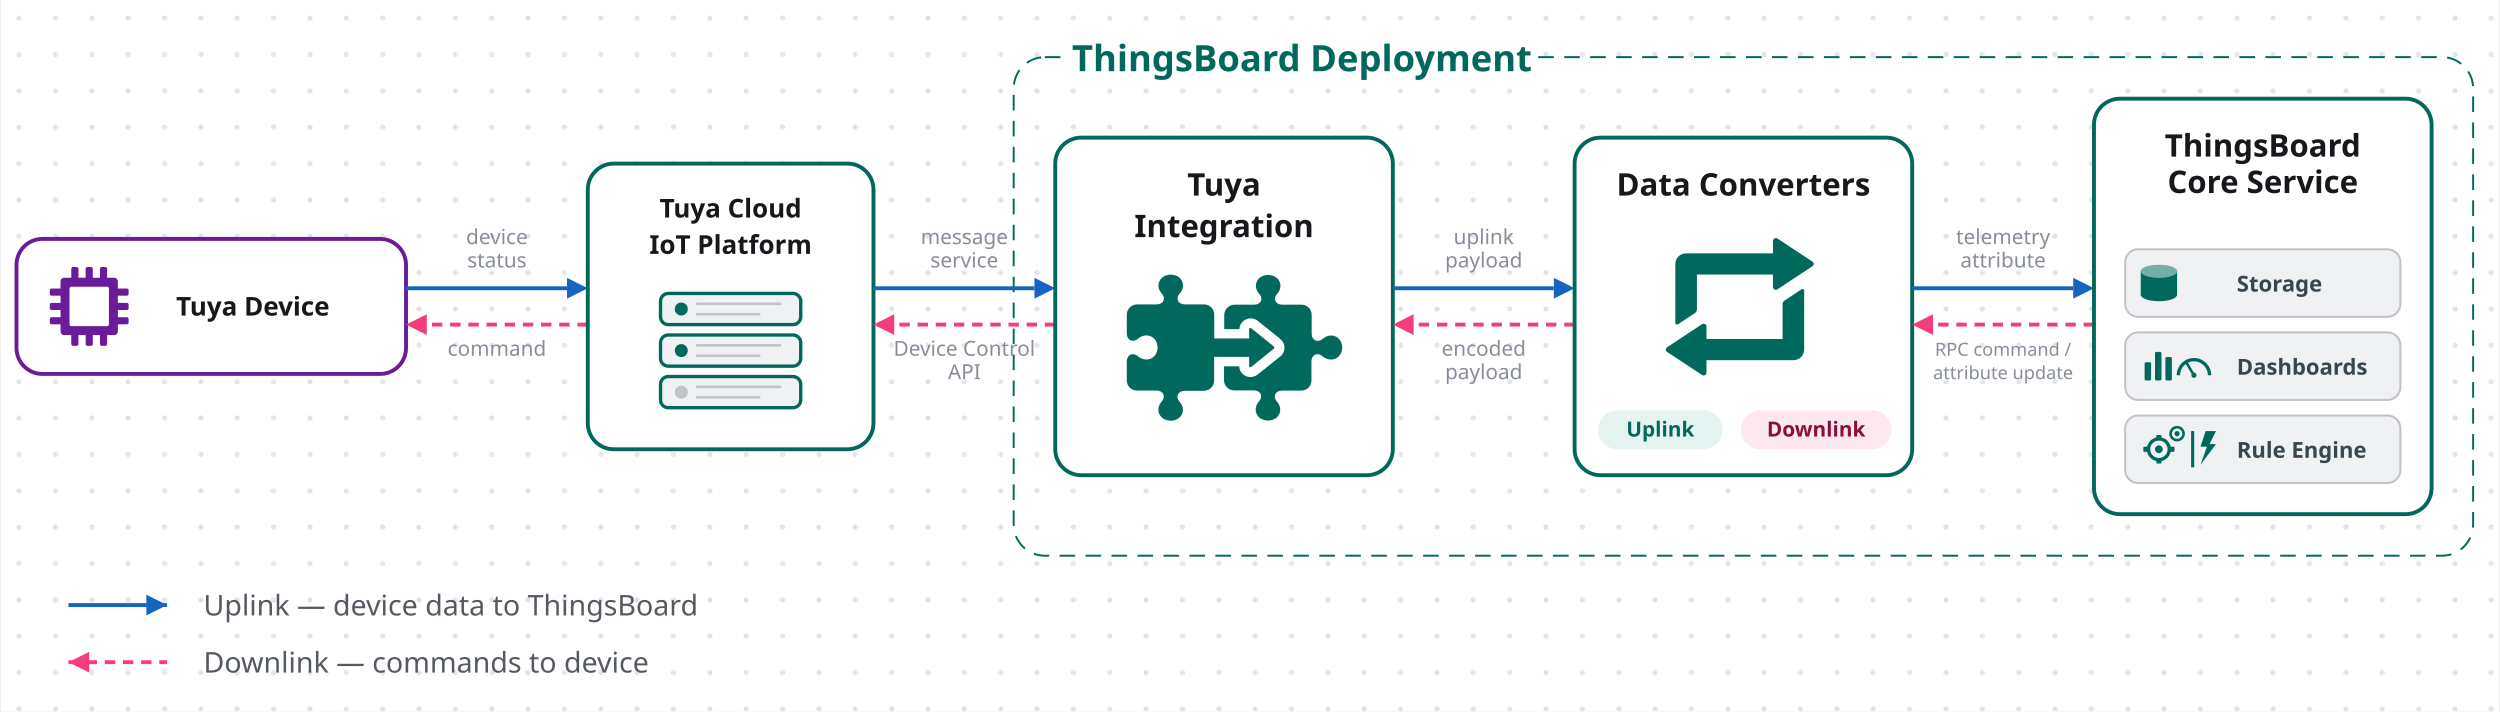
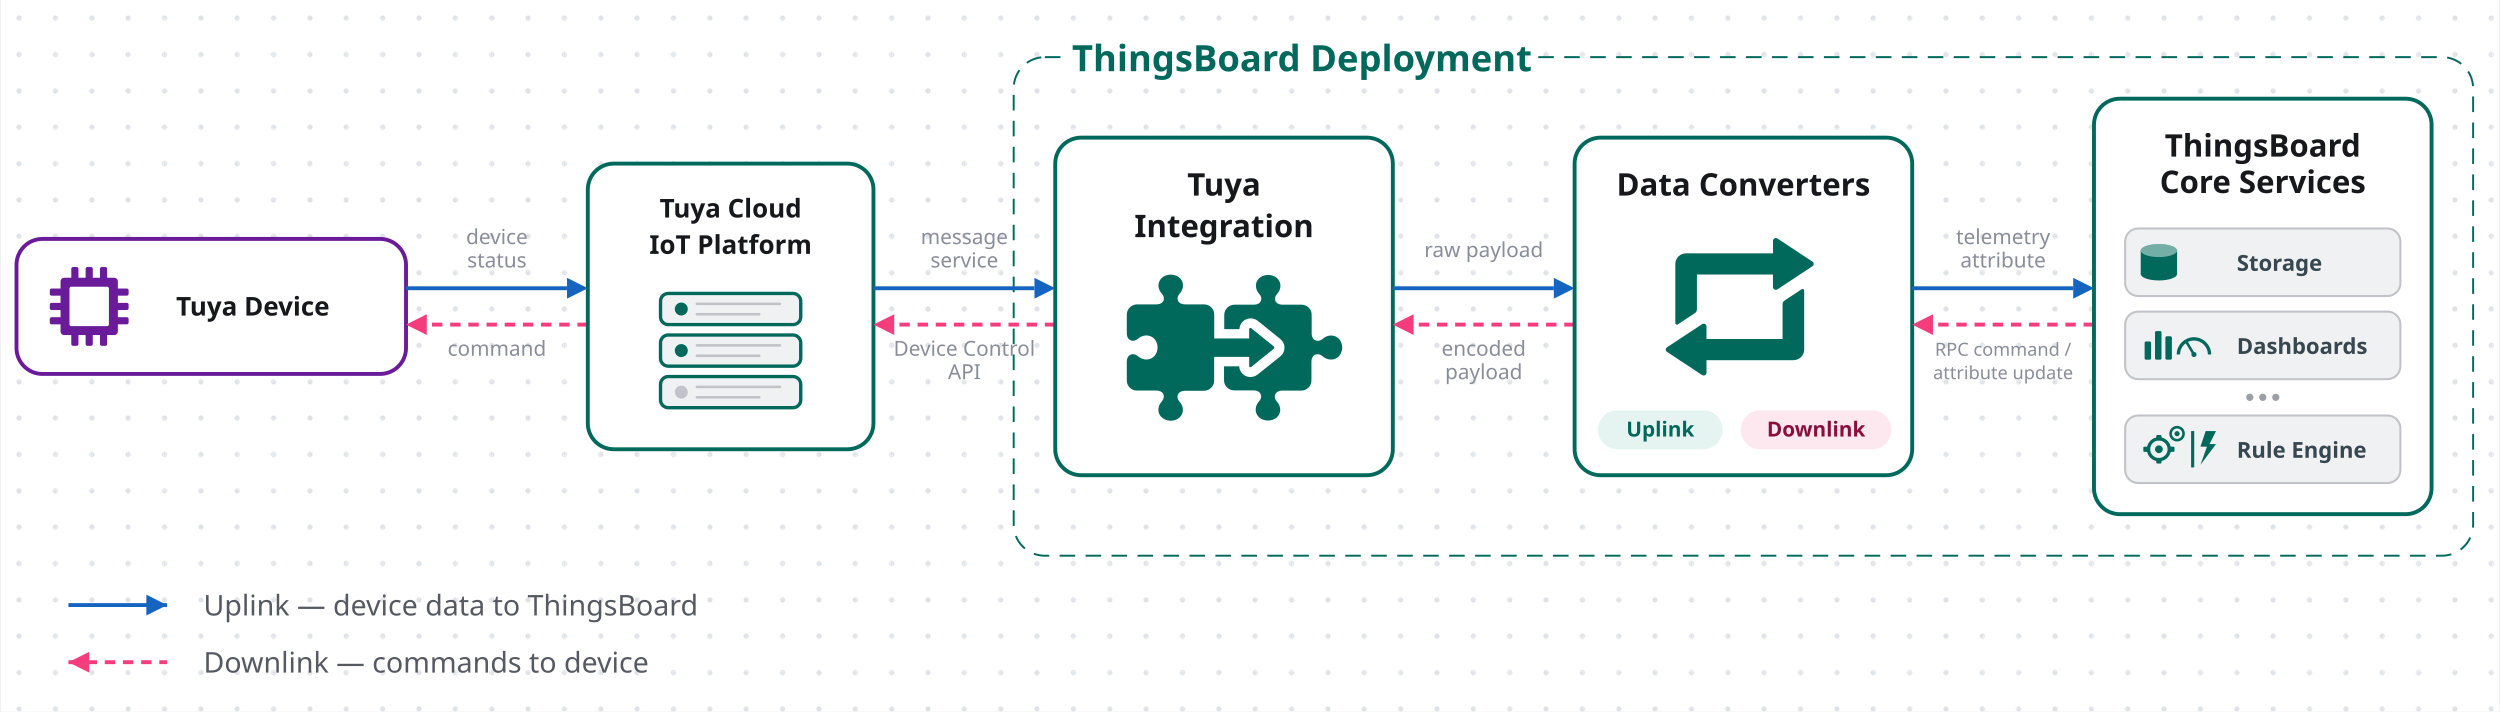
<svg xmlns="http://www.w3.org/2000/svg" width="1430" height="407" viewBox="0 0 962 274">
  <defs>
    <pattern id="dots" x="0" y="0" width="14" height="14" patternUnits="userSpaceOnUse">
      <circle cx="7" cy="7" r="1" fill="#dde0e4" />
    </pattern>
    <clipPath id="clip0">
      <path fill="#fff" d="M0 0h962v274H0z" />
    </clipPath>
  </defs>
  <g clip-path="url(#clip0)">
    <path fill="#fff" d="M0 0h962v274H0z" />
    <rect width="962" height="274" fill="url(#dots)" />
    <g transform="translate(0,33)">
      <rect x="390" y="-11" width="562" height="192" rx="12" fill="none" stroke="#00695c" stroke-width="0.75" stroke-dasharray="6,4" />
      <rect x="410" y="-18" width="178" height="14" fill="#fff" />
      <text x="501" y="-11" text-anchor="middle" font-family="system-ui,sans-serif" font-size="14" fill="#00695c" font-weight="600" dominant-baseline="central" textLength="174" lengthAdjust="spacing">ThingsBoard Deployment</text>
      <rect x="6" y="59" width="150" height="52" rx="10" fill="#fff" stroke="#6a1b9a" stroke-width="1.5" />
      <g transform="translate(13.3,64.3) scale(0.69)" fill="#6a1b9a">
        <rect x="14" y="14" width="32" height="32" rx="2" fill="#6a1b9a" />
        <rect x="19" y="19" width="22" height="22" rx="1" fill="#fff" />
        <rect x="20" y="8" width="4" height="7" rx="1" />
        <rect x="28" y="8" width="4" height="7" rx="1" />
        <rect x="36" y="8" width="4" height="7" rx="1" />
        <rect x="20" y="45" width="4" height="7" rx="1" />
        <rect x="28" y="45" width="4" height="7" rx="1" />
        <rect x="36" y="45" width="4" height="7" rx="1" />
        <rect x="8" y="20" width="7" height="4" rx="1" />
        <rect x="8" y="28" width="7" height="4" rx="1" />
        <rect x="8" y="36" width="7" height="4" rx="1" />
        <rect x="45" y="20" width="7" height="4" rx="1" />
        <rect x="45" y="28" width="7" height="4" rx="1" />
        <rect x="45" y="36" width="7" height="4" rx="1" />
      </g>
      <text x="97" y="85" text-anchor="middle" font-family="system-ui,sans-serif" font-size="10" fill="#17181c" font-weight="600" dominant-baseline="middle">Tuya Device</text>
      <line x1="156" y1="78" x2="218" y2="78" stroke="#1565c0" stroke-width="1.5" />
      <polygon points="218,74 226,78 218,82" fill="#1565c0" />
      <text x="191" y="61" text-anchor="middle" font-family="system-ui,sans-serif" font-size="8" fill="#888d99">device</text>
      <text x="191" y="70" text-anchor="middle" font-family="system-ui,sans-serif" font-size="8" fill="#888d99">status</text>
      <line x1="226" y1="92" x2="164" y2="92" stroke="#f53d7d" stroke-width="1.5" stroke-dasharray="4,3" />
      <polygon points="164,88 156,92 164,96" fill="#f53d7d" />
      <text x="191" y="104" text-anchor="middle" font-family="system-ui,sans-serif" font-size="8" fill="#888d99">command</text>
      <rect x="226" y="30" width="110" height="110" rx="10" fill="#fff" stroke="#00695c" stroke-width="1.5" />
      <text x="281" y="43" text-anchor="middle" font-family="system-ui,sans-serif" font-size="10" fill="#17181c" font-weight="600" dominant-baseline="hanging">Tuya Cloud</text>
      <text x="281" y="57" text-anchor="middle" font-family="system-ui,sans-serif" font-size="10" fill="#17181c" font-weight="600" dominant-baseline="hanging">IoT Platform</text>
      <g fill="none" stroke="#00695c" stroke-width="1.3" stroke-linecap="round">
        <rect x="254" y="80" width="54" height="12" rx="3" fill="#f0f1f3" stroke="#00695c" />
        <circle cx="262" cy="86" r="2.5" fill="#00695c" stroke="none" />
        <line x1="268" y1="84" x2="300" y2="84" stroke="#c1c3c8" stroke-width="1" />
        <line x1="268" y1="88" x2="292" y2="88" stroke="#c1c3c8" stroke-width="1" />
        <rect x="254" y="96" width="54" height="12" rx="3" fill="#f0f1f3" stroke="#00695c" />
        <circle cx="262" cy="102" r="2.5" fill="#00695c" stroke="none" />
        <line x1="268" y1="100" x2="300" y2="100" stroke="#c1c3c8" stroke-width="1" />
        <line x1="268" y1="104" x2="292" y2="104" stroke="#c1c3c8" stroke-width="1" />
        <rect x="254" y="112" width="54" height="12" rx="3" fill="#f0f1f3" stroke="#00695c" />
        <circle cx="262" cy="118" r="2.5" fill="#c1c3c8" stroke="none" />
        <line x1="268" y1="116" x2="300" y2="116" stroke="#c1c3c8" stroke-width="1" />
        <line x1="268" y1="120" x2="292" y2="120" stroke="#c1c3c8" stroke-width="1" />
      </g>
      <line x1="336" y1="78" x2="398" y2="78" stroke="#1565c0" stroke-width="1.5" />
      <polygon points="398,74 406,78 398,82" fill="#1565c0" />
      <text x="371" y="61" text-anchor="middle" font-family="system-ui,sans-serif" font-size="8" fill="#888d99">message</text>
      <text x="371" y="70" text-anchor="middle" font-family="system-ui,sans-serif" font-size="8" fill="#888d99">service</text>
      <line x1="406" y1="92" x2="344" y2="92" stroke="#f53d7d" stroke-width="1.5" stroke-dasharray="4,3" />
      <polygon points="344,88 336,92 344,96" fill="#f53d7d" />
      <text x="371" y="104" text-anchor="middle" font-family="system-ui,sans-serif" font-size="8" fill="#888d99">Device Control</text>
      <text x="371" y="113" text-anchor="middle" font-family="system-ui,sans-serif" font-size="8" fill="#888d99">API</text>
      <rect x="406" y="20" width="130" height="130" rx="10" fill="#fff" stroke="#00695c" stroke-width="1.5" />
      <text x="471" y="33" text-anchor="middle" font-family="system-ui,sans-serif" font-size="12" fill="#17181c" font-weight="600" dominant-baseline="hanging">Tuya</text>
      <text x="471" y="49" text-anchor="middle" font-family="system-ui,sans-serif" font-size="12" fill="#17181c" font-weight="600" dominant-baseline="hanging">Integration</text>
      <g transform="matrix(-0.16987,0,0,-0.166552,516.5201,141.5578)" fill="#00695c">
        <path d="m 465.3,145.05 h -43.5 c -17.7,0 -21.8,-14.7 -12.6,-25.3 15.2,-17.2 7.1,-43 -20.2,-44.5 -27.3,1 -35.4,27.3 -20.2,44 9.1,10.1 5.1,25.3 -12.6,25.3 h -42.5 c -12.6,0 -23.3,10.1 -23.3,23.3 v 55.1 h -1 -78.4 v -21.8 c 0,-2 -2.5,-3 -4.6,-1.5 l -51.1,42 c -1.5,1.5 -1.5,4 0,5.6 l 51.1,42 c 2,1.5 4.6,0 4.6,-2 v -21.8 h 78.2 1 v 55.6 c 0,12.6 10.1,23.3 23.3,23.3 H 356 c 17.7,0 21.8,14.7 12.6,24.8 -15.2,17.2 -7.1,43 20.2,44 27.3,-1 35.4,-27.3 20.2,-44 -9.1,-10.1 -5.1,-24.8 12.6,-24.8 h 43 c 13.2,0 23.8,-10.6 23.8,-23.8 v -43.6 c -0.5,-17.2 -15.2,-21.2 -25.3,-12.1 -17.2,15.2 -43.5,7.1 -44.5,-20.2 1,-27.3 27.3,-35.4 44.5,-20.2 10.1,9.1 24.8,5.1 25.3,-12.1 v -44 c 0.1,-12.7 -10,-23.3 -23.1,-23.3 z" />
        <path d="m 244.7,145.45 h -43.5 c -17.7,0 -21.8,-15.2 -12.6,-25.3 15.2,-17.2 7.1,-43.5 -20.2,-44.5 -27.3,1 -35.4,26.8 -20.2,44 9.1,10.1 5.1,25.3 -12.6,25.3 H 93.1 c -13.2,0 -23.3,10.6 -23.3,23.3 v 43.5 c 0,17.7 -15.2,21.8 -25.3,12.6 -17.2,-15.2 -43.5,-7.1 -44.5,20.2 1,27.3 27.3,35.4 44,20.2 10.1,-9.1 25.3,-5.1 25.3,12.6 v 43 c 0,13.2 10.6,23.3 23.3,23.3 h 42.5 c 17.7,0 21.8,14.7 12.6,24.8 -15.2,16.7 -7.1,43 20.2,44 27.3,-1 35.4,-26.8 20.2,-44 -9.1,-10.1 -5.1,-24.8 12.6,-24.8 h 43 c 13.2,0 23.8,-10.6 23.8,-23.8 v -32.7 h -34.4 c -0.5,13.7 -11.7,24.8 -25.3,24.8 -6.1,0 -11.6,-2 -16.2,-5.6 l -51.1,-42 c -6.1,-5.1 -9.6,-12.1 -9.6,-20.2 0,-8.1 3.5,-15.2 9.6,-20.2 l 51.6,-42 c 4.6,-3.5 10.1,-5.6 16.2,-5.6 13.7,0 24.8,11.1 25.3,24.8 H 268 v -32.4 c 0,-13.2 -10.6,-23.3 -23.3,-23.3 z" />
      </g>
      <line x1="536" y1="78" x2="598" y2="78" stroke="#1565c0" stroke-width="1.5" />
      <polygon points="598,74 606,78 598,82" fill="#1565c0" />
-       <text x="571" y="61" text-anchor="middle" font-family="system-ui,sans-serif" font-size="8" fill="#888d99">uplink</text>
-       <text x="571" y="70" text-anchor="middle" font-family="system-ui,sans-serif" font-size="8" fill="#888d99">payload</text>
+       <text x="571" y="66" text-anchor="middle" font-family="system-ui,sans-serif" font-size="8" fill="#888d99">raw payload</text>
      <line x1="606" y1="92" x2="544" y2="92" stroke="#f53d7d" stroke-width="1.5" stroke-dasharray="4,3" />
      <polygon points="544,88 536,92 544,96" fill="#f53d7d" />
      <text x="571" y="104" text-anchor="middle" font-family="system-ui,sans-serif" font-size="8" fill="#888d99">encoded</text>
      <text x="571" y="113" text-anchor="middle" font-family="system-ui,sans-serif" font-size="8" fill="#888d99">payload</text>
      <rect x="606" y="20" width="130" height="130" rx="10" fill="#fff" stroke="#00695c" stroke-width="1.5" />
      <text x="671" y="33" text-anchor="middle" font-family="system-ui,sans-serif" font-size="12" fill="#17181c" font-weight="600" dominant-baseline="hanging">Data Converters</text>
      <g transform="matrix(0.217828,0,0,0.213574,616.2844,53.1842)" fill="#00695c">
        <path d="m 373.23,68.177 -61.8,-41.6 c -3.4,-2.3 -7.9,0.1 -7.9,4.2 v 22.5 h -153.6 c -10.6,0 -19.1,8.6 -19.1,19.1 v 106.5 c 0,2.3 2.6,3.7 4.5,2.4 l 30,-20.2 c 2.3,-1.5 3.7,-4.1 3.7,-6.9 v -62.7 h 134.4 v 22.5 c 0,4.1 4.5,6.5 7.9,4.2 l 61.8,-41.6 c 3.1,-2 3.1,-6.4 0.1,-8.4 z" />
        <path d="m 354.13,117.98 -30,20.2 c -2.3,1.5 -3.7,4.1 -3.7,6.9 v 62.6 h -134.5 v -22.5 c 0,-4.1 -4.5,-6.5 -7.9,-4.2 l -61.8,41.6 c -3,2 -3,6.4 0,8.4 l 61.8,41.6 c 3.4,2.3 7.9,-0.1 7.9,-4.2 v -22.5 h 153.5 c 10.6,0.1 19.2,-8.5 19.2,-19.1 v -106.4 c 0,-2.3 -2.6,-3.7 -4.5,-2.4 z" />
      </g>
      <rect x="615" y="125" width="48" height="15" rx="7.5" fill="#e6f4f1" />
      <text x="639" y="132" text-anchor="middle" font-family="system-ui,sans-serif" font-size="8" fill="#00695c" font-weight="700" dominant-baseline="central">Uplink</text>
      <rect x="670" y="125" width="58" height="15" rx="7.5" fill="#fde8ef" />
      <text x="699" y="132" text-anchor="middle" font-family="system-ui,sans-serif" font-size="8" fill="#8a0f3a" font-weight="700" dominant-baseline="central">Downlink</text>
      <line x1="736" y1="78" x2="798" y2="78" stroke="#1565c0" stroke-width="1.5" />
      <polygon points="798,74 806,78 798,82" fill="#1565c0" />
      <text x="771" y="61" text-anchor="middle" font-family="system-ui,sans-serif" font-size="8" fill="#888d99">telemetry</text>
      <text x="771" y="70" text-anchor="middle" font-family="system-ui,sans-serif" font-size="8" fill="#888d99">attribute</text>
      <line x1="806" y1="92" x2="744" y2="92" stroke="#f53d7d" stroke-width="1.5" stroke-dasharray="4,3" />
      <polygon points="744,88 736,92 744,96" fill="#f53d7d" />
      <text x="771" y="104" text-anchor="middle" font-family="system-ui,sans-serif" font-size="7" fill="#888d99">RPC command /</text>
      <text x="771" y="113" text-anchor="middle" font-family="system-ui,sans-serif" font-size="7" fill="#888d99">attribute update</text>
      <rect x="806" y="5" width="130" height="160" rx="10" fill="#fff" stroke="#00695c" stroke-width="1.5" />
      <text x="871" y="18" text-anchor="middle" font-family="system-ui,sans-serif" font-size="12" fill="#17181c" font-weight="600" dominant-baseline="hanging">ThingsBoard</text>
-       <text x="871" y="32" text-anchor="middle" font-family="system-ui,sans-serif" font-size="12" fill="#17181c" font-weight="600" dominant-baseline="hanging">Core Service</text>
+       <text x="871" y="32" text-anchor="middle" font-family="system-ui,sans-serif" font-size="12" fill="#17181c" font-weight="600" dominant-baseline="hanging">Core Services</text>
      <g transform="translate(117,5)">
-         <rect x="701" y="58" width="106" height="26" rx="5" fill="#f0f1f3" stroke="#c1c3c8" stroke-width=".8" />
-         <g fill="#00695c" transform="translate(45,1.5)">
+         <rect x="701" y="50" width="106" height="26" rx="5" fill="#f0f1f3" stroke="#c1c3c8" stroke-width=".8" />
+         <g fill="#00695c" transform="translate(45,-6.5)">
          <ellipse cx="669" cy="65" rx="7" ry="2.5" fill="#00695c" />
          <rect x="662" y="65" width="14" height="9" fill="#00695c" />
          <ellipse cx="669" cy="74" rx="7" ry="2.5" fill="#00695c" />
          <ellipse cx="669" cy="65" rx="7" ry="2.5" fill="#e6f4f1" opacity=".5" />
        </g>
-         <text x="744" y="71" text-anchor="start" font-family="system-ui,sans-serif" font-size="8.5" fill="#37474f" font-weight="600" dominant-baseline="central">Storage</text>
-         <rect x="701" y="90" width="106" height="26" rx="5" fill="#f0f1f3" stroke="#c1c3c8" stroke-width=".8" />
-         <g fill="#00695c" transform="translate(47.5,2.5)">
+         <text x="744" y="63" text-anchor="start" font-family="system-ui,sans-serif" font-size="8.5" fill="#37474f" font-weight="600" dominant-baseline="central">Storage</text>
+         <rect x="701" y="82" width="106" height="26" rx="5" fill="#f0f1f3" stroke="#c1c3c8" stroke-width=".8" />
+         <g fill="#00695c" transform="translate(47.5,-5.5)">
          <rect x="661" y="99" width="2.5" height="7" rx=".5" />
          <rect x="665" y="95" width="2.5" height="11" rx=".5" />
          <rect x="669" y="97" width="2.5" height="9" rx=".5" />
          <path d="M674,104 a6,6 0 0,1 12,0" fill="none" stroke="#00695c" stroke-width="1.3" />
          <line x1="680" y1="104" x2="677" y2="99" stroke="#00695c" stroke-width="1" stroke-linecap="round" />
          <circle cx="680" cy="104" r="1" fill="#00695c" />
        </g>
-         <text x="744" y="103" text-anchor="start" font-family="system-ui,sans-serif" font-size="8.5" fill="#37474f" font-weight="600" dominant-baseline="central">Dashboards</text>
+         <text x="744" y="95" text-anchor="start" font-family="system-ui,sans-serif" font-size="8.5" fill="#37474f" font-weight="600" dominant-baseline="central">Dashboards</text>
+         <circle cx="749" cy="115" r="1.4" fill="#9aa0a6" />
+         <circle cx="754" cy="115" r="1.4" fill="#9aa0a6" />
+         <circle cx="759" cy="115" r="1.4" fill="#9aa0a6" />
        <rect x="701" y="122" width="106" height="26" rx="5" fill="#f0f1f3" stroke="#c1c3c8" stroke-width=".8" />
        <g fill="#00695c" transform="translate(49,0)">
          <circle cx="665" cy="135" r="4" fill="none" stroke="#00695c" stroke-width="1.3" />
          <circle cx="665" cy="135" r="1.5" fill="#00695c" />
          <rect x="664" y="129.5" width="2" height="2" rx=".4" />
          <rect x="664" y="138.5" width="2" height="2" rx=".4" />
          <rect x="659" y="134" width="2" height="2" rx=".4" />
          <rect x="669" y="134" width="2" height="2" rx=".4" />
          <circle cx="672" cy="129" r="2.5" fill="none" stroke="#00695c" stroke-width="1" />
          <circle cx="672" cy="129" r="1" fill="#00695c" />
          <line x1="678" y1="128" x2="678" y2="142" stroke="#00695c" stroke-width="1.2" />
          <polygon points="683,128 681,134 683.5,134 681,141 687,133 684.5,133 687,128" fill="#00695c" />
        </g>
        <text x="744" y="135" text-anchor="start" font-family="system-ui,sans-serif" font-size="8.5" fill="#37474f" font-weight="600" dominant-baseline="central">Rule Engine</text>
      </g>
      <line x1="26" y1="200" x2="64" y2="200" stroke="#1565c0" stroke-width="1.5" />
      <polygon points="56,196 64,200 56,204" fill="#1565c0" />
      <text x="78" y="204" font-family="system-ui,sans-serif" font-size="11" fill="#555962">Uplink — device data to ThingsBoard</text>
      <line x1="26" y1="222" x2="64" y2="222" stroke="#f53d7d" stroke-width="1.5" stroke-dasharray="4,3" />
      <polygon points="34,218 26,222 34,226" fill="#f53d7d" />
      <text x="78" y="226" font-family="system-ui,sans-serif" font-size="11" fill="#555962">Downlink — commands to device</text>
    </g>
  </g>
</svg>
